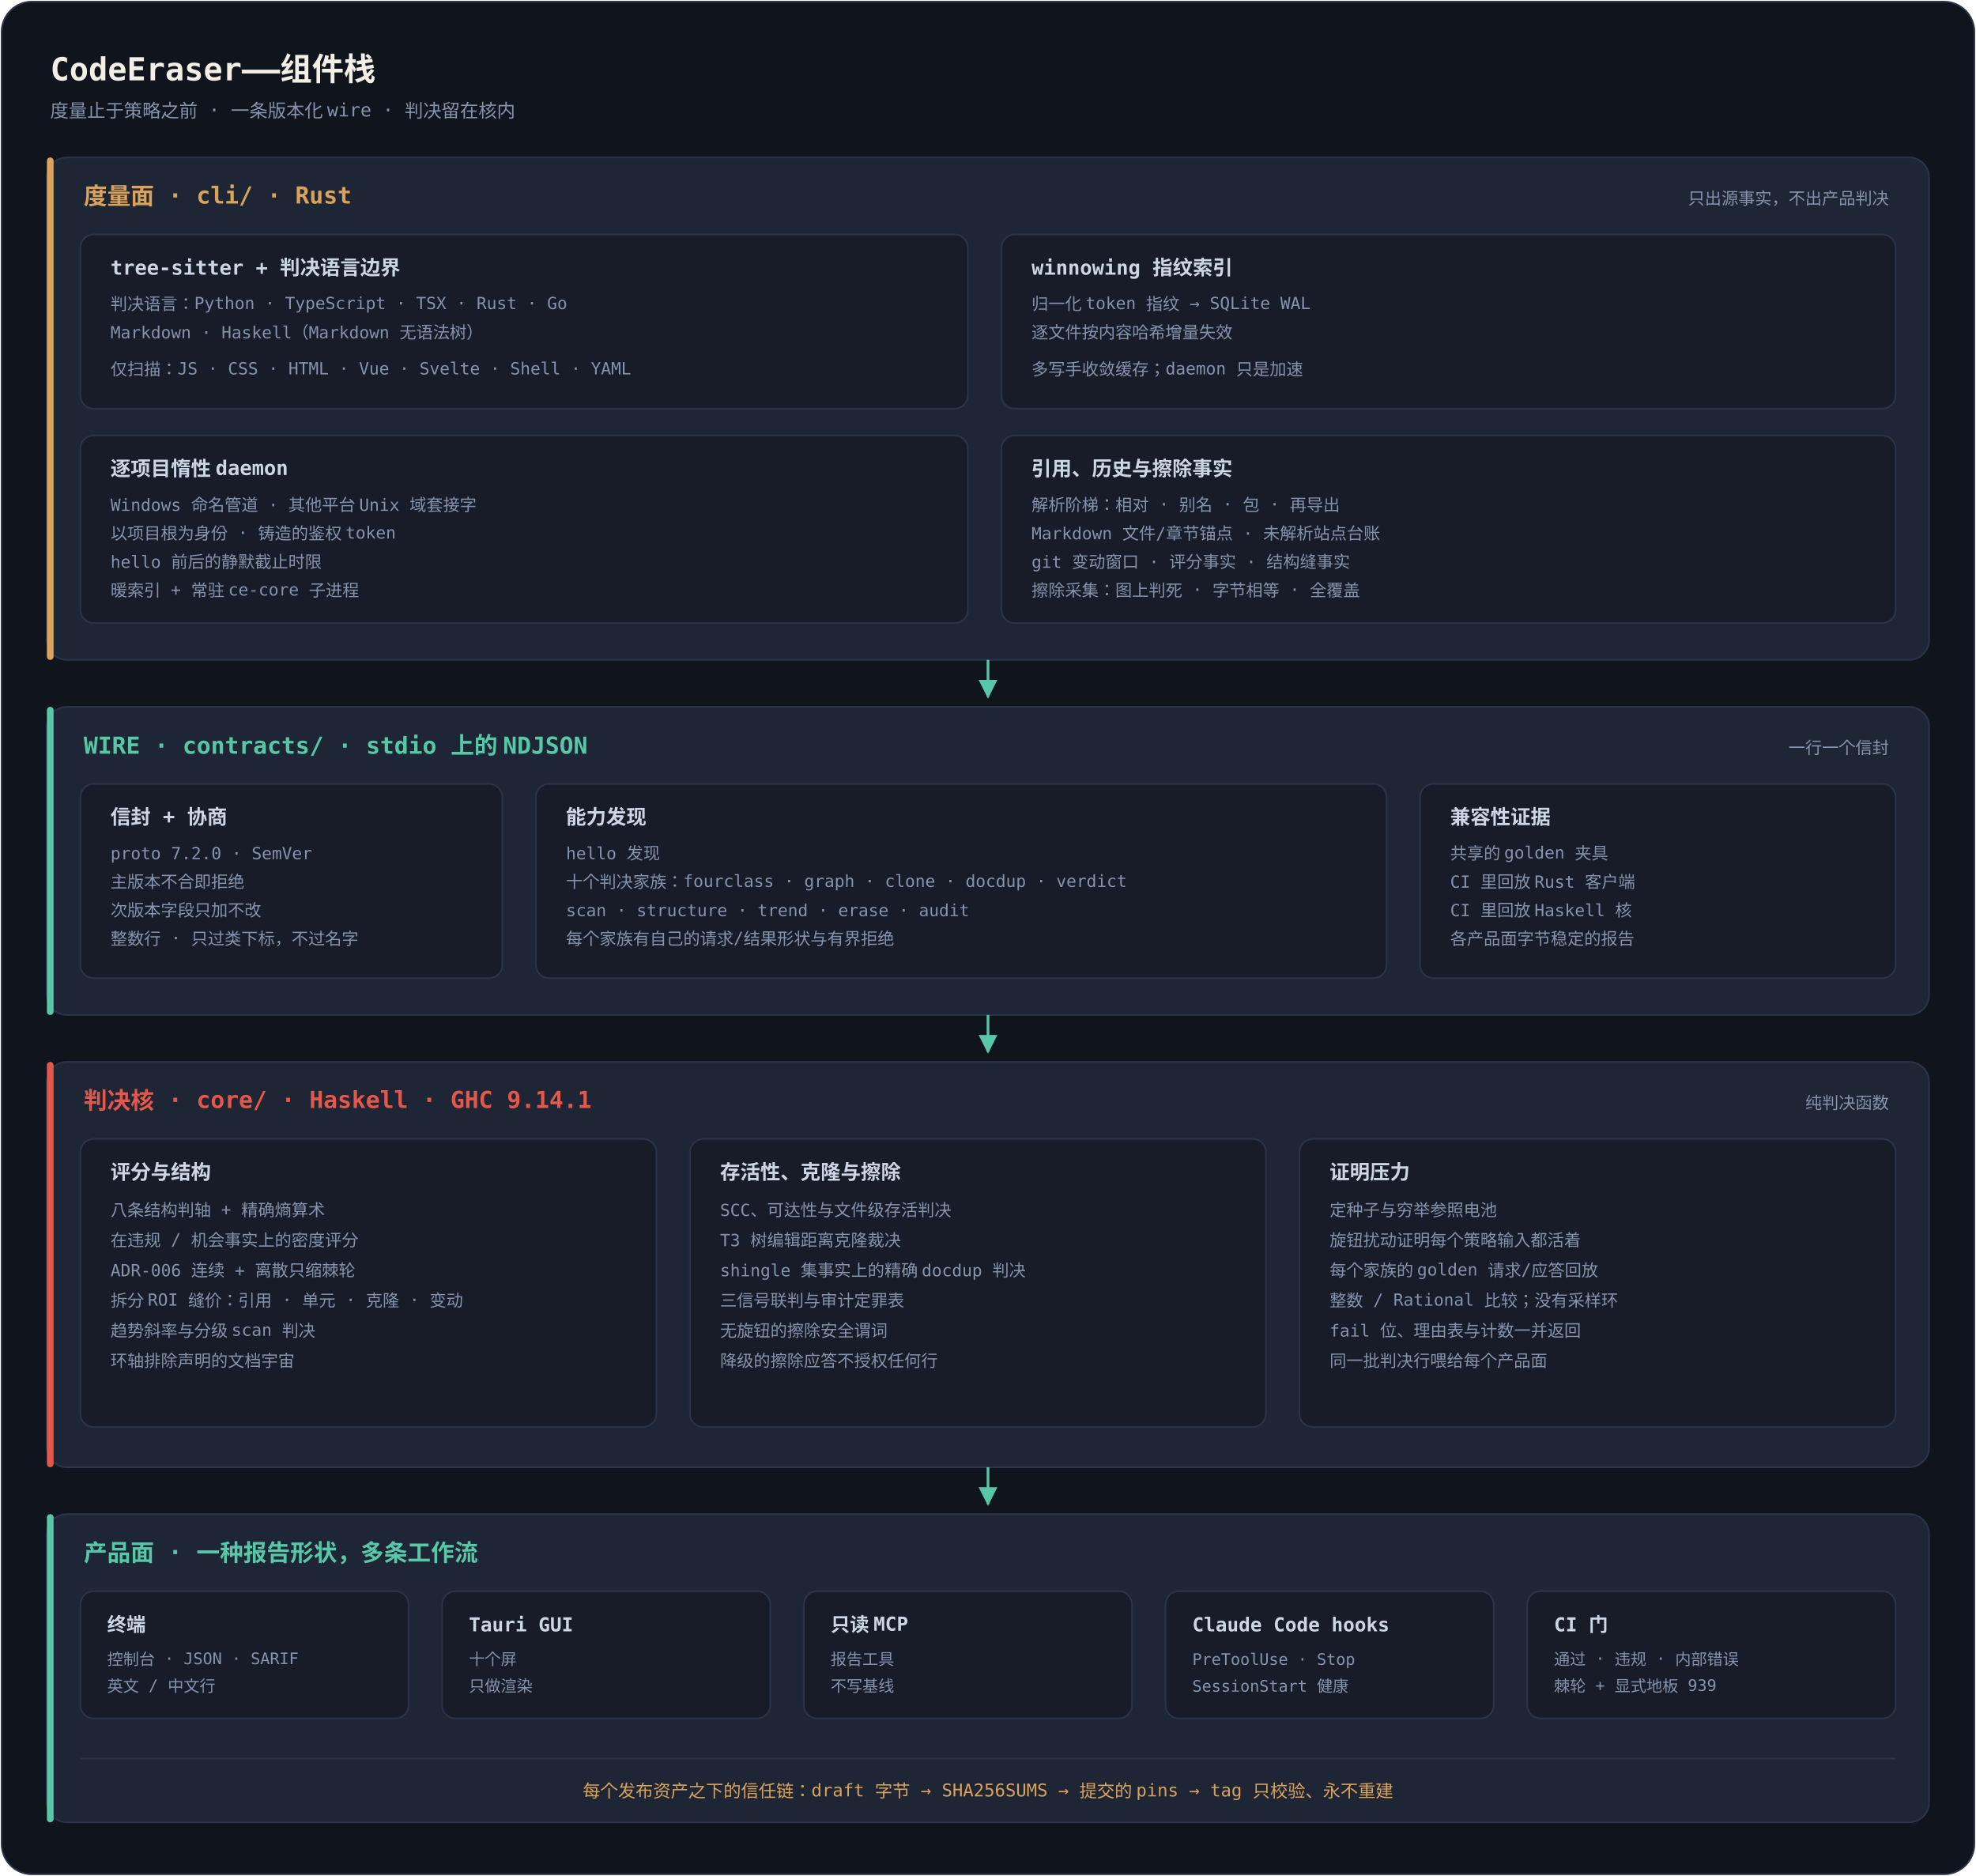
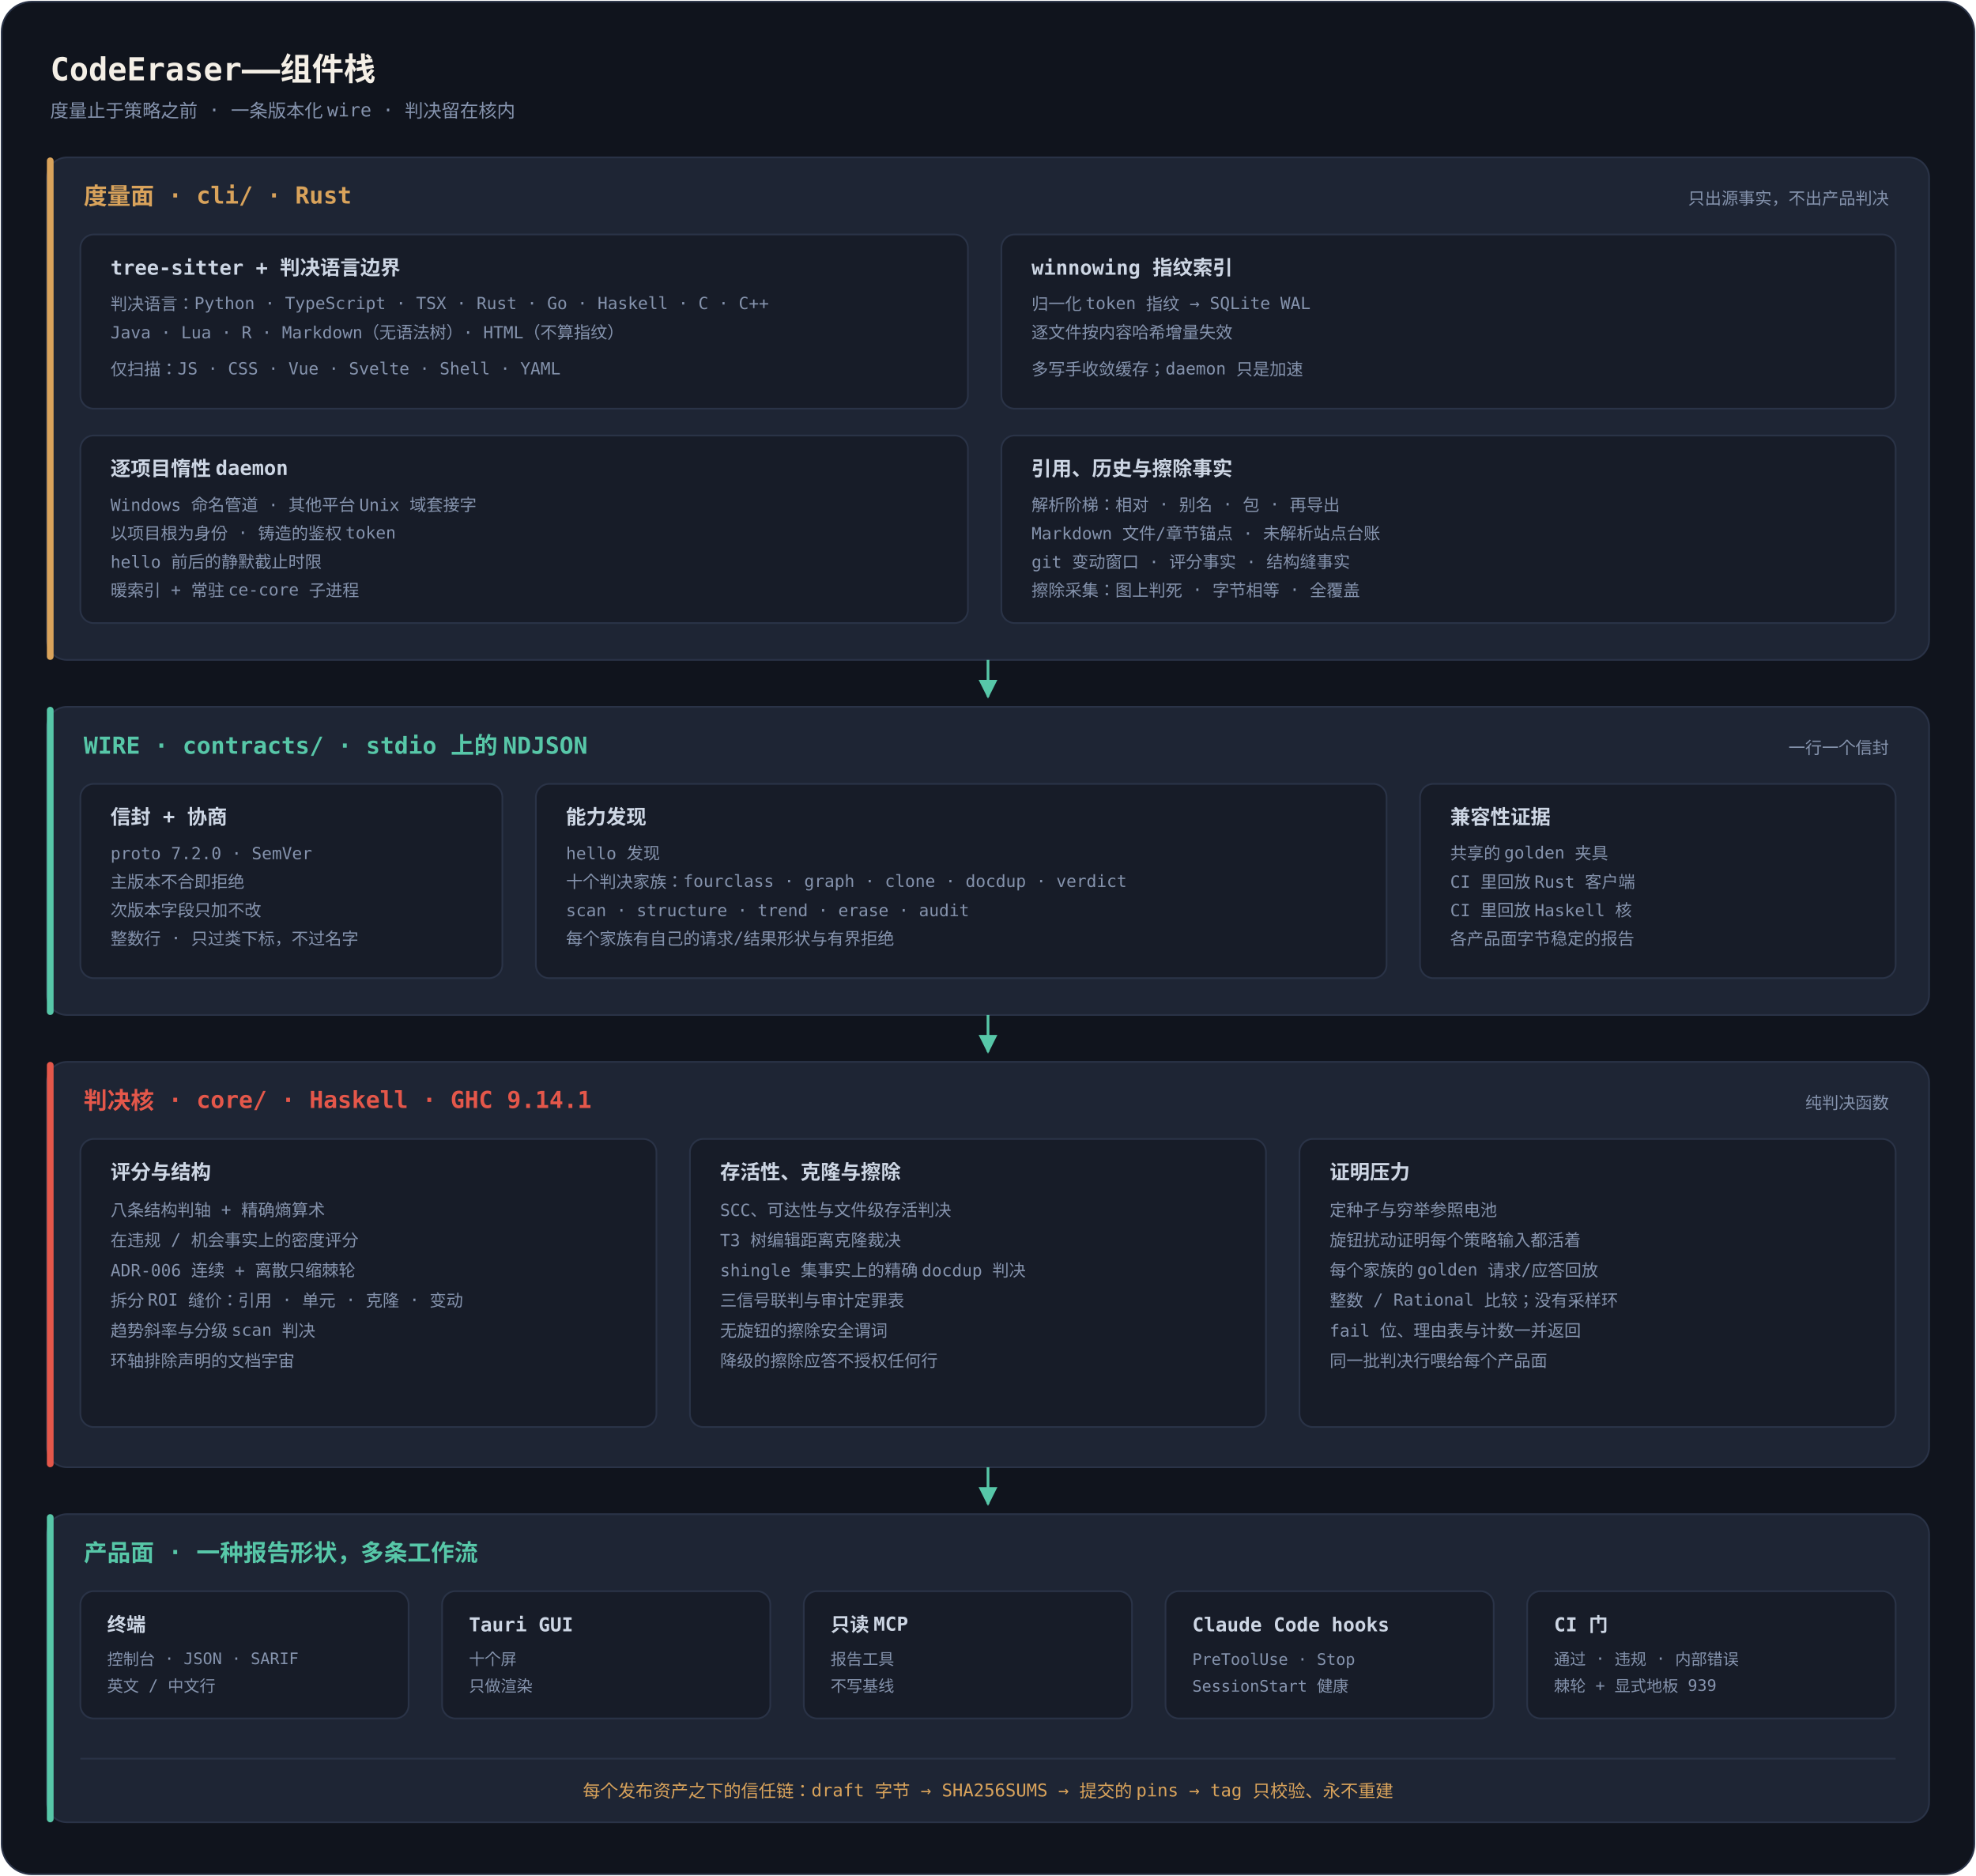
<svg xmlns="http://www.w3.org/2000/svg" viewBox="0 0 1180 1120" role="img" aria-label="CodeEraser 技术栈：Rust 度量、一条 NDJSON wire、Haskell 判决、产品面，以及发布钉扎链">
  <defs>
    <marker id="arrow" viewBox="0 0 10 10" refX="9" refY="5" markerWidth="7" markerHeight="7" orient="auto">
      <path d="M0 0 L10 5 L0 10 z" fill="#57c7a8" />
    </marker>
  </defs>
  <rect x="1" y="1" width="1178" height="1118" rx="18" fill="#10141d" stroke="#2a3347" />
  <g font-family="ui-monospace, 'Cascadia Mono', Consolas, 'SF Mono', 'Noto Sans SC', 'Microsoft YaHei', monospace">
    <text x="30" y="48" font-size="19" font-weight="600" fill="#f4efe6">CodeEraser——组件栈</text>
    <text x="30" y="70" font-size="11" fill="#8593ad">度量止于策略之前 · 一条版本化 wire · 判决留在核内</text>
    <g>
      <rect x="28" y="94" width="1124" height="300" rx="12" fill="#1e2534" stroke="#2a3347" />
      <rect x="28" y="94" width="4" height="300" rx="2" fill="#d9a35b" />
      <text x="50" y="122" font-size="14" font-weight="600" fill="#d9a35b">度量面 · cli/ · Rust</text>
      <text x="1128" y="122" font-size="10" text-anchor="end" fill="#8593ad">只出源事实，不出产品判决</text>
      <g fill="#171c28" stroke="#2a3347">
        <rect x="48" y="140" width="530" height="104" rx="8" />
        <rect x="598" y="140" width="534" height="104" rx="8" />
        <rect x="48" y="260" width="530" height="112" rx="8" />
        <rect x="598" y="260" width="534" height="112" rx="8" />
      </g>
      <g font-size="12" font-weight="600" fill="#cdd6e4">
        <text x="66" y="164">tree-sitter + 判决语言边界</text>
        <text x="616" y="164">winnowing 指纹索引</text>
        <text x="66" y="284">逐项目惰性 daemon</text>
        <text x="616" y="284">引用、历史与擦除事实</text>
      </g>
      <g font-size="10" fill="#8593ad">
-         <text x="66" y="185">判决语言：Python · TypeScript · TSX · Rust · Go</text>
-         <text x="66" y="202">Markdown · Haskell（Markdown 无语法树）</text>
-         <text x="66" y="224">仅扫描：JS · CSS · HTML · Vue · Svelte · Shell · YAML</text>
+         <text x="66" y="185">判决语言：Python · TypeScript · TSX · Rust · Go · Haskell · C · C++</text>
+         <text x="66" y="202">Java · Lua · R · Markdown（无语法树）· HTML（不算指纹）</text>
+         <text x="66" y="224">仅扫描：JS · CSS · Vue · Svelte · Shell · YAML</text>
        <text x="616" y="185">归一化 token 指纹 → SQLite WAL</text>
        <text x="616" y="202">逐文件按内容哈希增量失效</text>
        <text x="616" y="224">多写手收敛缓存；daemon 只是加速</text>
        <text x="66" y="305">Windows 命名管道 · 其他平台 Unix 域套接字</text>
        <text x="66" y="322">以项目根为身份 · 铸造的鉴权 token</text>
        <text x="66" y="339">hello 前后的静默截止时限</text>
        <text x="66" y="356">暖索引 + 常驻 ce-core 子进程</text>
        <text x="616" y="305">解析阶梯：相对 · 别名 · 包 · 再导出</text>
        <text x="616" y="322">Markdown 文件/章节锚点 · 未解析站点台账</text>
        <text x="616" y="339">git 变动窗口 · 评分事实 · 结构缝事实</text>
        <text x="616" y="356">擦除采集：图上判死 · 字节相等 · 全覆盖</text>
      </g>
    </g>
    <path d="M590 394 V416" stroke="#57c7a8" stroke-width="1.6" marker-end="url(#arrow)" />
    <g>
      <rect x="28" y="422" width="1124" height="184" rx="12" fill="#1e2534" stroke="#2a3347" />
      <rect x="28" y="422" width="4" height="184" rx="2" fill="#57c7a8" />
      <text x="50" y="450" font-size="14" font-weight="600" fill="#57c7a8">WIRE · contracts/ · stdio 上的 NDJSON</text>
      <text x="1128" y="450" font-size="10" text-anchor="end" fill="#8593ad">一行一个信封</text>
      <g fill="#171c28" stroke="#2a3347">
        <rect x="48" y="468" width="252" height="116" rx="8" />
        <rect x="320" y="468" width="508" height="116" rx="8" />
        <rect x="848" y="468" width="284" height="116" rx="8" />
      </g>
      <g font-size="12" font-weight="600" fill="#cdd6e4">
        <text x="66" y="492">信封 + 协商</text>
        <text x="338" y="492">能力发现</text>
        <text x="866" y="492">兼容性证据</text>
      </g>
      <g font-size="10" fill="#8593ad">
        <text x="66" y="513">proto 7.2.0 · SemVer</text>
        <text x="66" y="530">主版本不合即拒绝</text>
        <text x="66" y="547">次版本字段只加不改</text>
        <text x="66" y="564">整数行 · 只过类下标，不过名字</text>
        <text x="338" y="513">hello 发现</text>
        <text x="338" y="530">十个判决家族：fourclass · graph · clone · docdup · verdict</text>
        <text x="338" y="547">scan · structure · trend · erase · audit</text>
        <text x="338" y="564">每个家族有自己的请求/结果形状与有界拒绝</text>
        <text x="866" y="513">共享的 golden 夹具</text>
        <text x="866" y="530">CI 里回放 Rust 客户端</text>
        <text x="866" y="547">CI 里回放 Haskell 核</text>
        <text x="866" y="564">各产品面字节稳定的报告</text>
      </g>
    </g>
    <path d="M590 606 V628" stroke="#57c7a8" stroke-width="1.6" marker-end="url(#arrow)" />
    <g>
      <rect x="28" y="634" width="1124" height="242" rx="12" fill="#1e2534" stroke="#2a3347" />
      <rect x="28" y="634" width="4" height="242" rx="2" fill="#e4574a" />
      <text x="50" y="662" font-size="14" font-weight="600" fill="#e4574a">判决核 · core/ · Haskell · GHC 9.14.1</text>
      <text x="1128" y="662" font-size="10" text-anchor="end" fill="#8593ad">纯判决函数</text>
      <g fill="#171c28" stroke="#2a3347">
        <rect x="48" y="680" width="344" height="172" rx="8" />
        <rect x="412" y="680" width="344" height="172" rx="8" />
        <rect x="776" y="680" width="356" height="172" rx="8" />
      </g>
      <g font-size="12" font-weight="600" fill="#cdd6e4">
        <text x="66" y="704">评分与结构</text>
        <text x="430" y="704">存活性、克隆与擦除</text>
        <text x="794" y="704">证明压力</text>
      </g>
      <g font-size="10" fill="#8593ad">
        <text x="66" y="726">八条结构判轴 + 精确熵算术</text>
        <text x="66" y="744">在违规 / 机会事实上的密度评分</text>
        <text x="66" y="762">ADR-006 连续 + 离散只缩棘轮</text>
        <text x="66" y="780">拆分 ROI 缝价：引用 · 单元 · 克隆 · 变动</text>
        <text x="66" y="798">趋势斜率与分级 scan 判决</text>
        <text x="66" y="816">环轴排除声明的文档宇宙</text>
        <text x="430" y="726">SCC、可达性与文件级存活判决</text>
        <text x="430" y="744">T3 树编辑距离克隆裁决</text>
        <text x="430" y="762">shingle 集事实上的精确 docdup 判决</text>
        <text x="430" y="780">三信号联判与审计定罪表</text>
        <text x="430" y="798">无旋钮的擦除安全谓词</text>
        <text x="430" y="816">降级的擦除应答不授权任何行</text>
        <text x="794" y="726">定种子与穷举参照电池</text>
        <text x="794" y="744">旋钮扰动证明每个策略输入都活着</text>
        <text x="794" y="762">每个家族的 golden 请求/应答回放</text>
        <text x="794" y="780">整数 / Rational 比较；没有采样环</text>
        <text x="794" y="798">fail 位、理由表与计数一并返回</text>
        <text x="794" y="816">同一批判决行喂给每个产品面</text>
      </g>
    </g>
    <path d="M590 876 V898" stroke="#57c7a8" stroke-width="1.6" marker-end="url(#arrow)" />
    <g>
      <rect x="28" y="904" width="1124" height="184" rx="12" fill="#1e2534" stroke="#2a3347" />
      <rect x="28" y="904" width="4" height="184" rx="2" fill="#57c7a8" />
      <text x="50" y="932" font-size="14" font-weight="600" fill="#57c7a8">产品面 · 一种报告形状，多条工作流</text>
      <g fill="#171c28" stroke="#2a3347">
        <rect x="48" y="950" width="196" height="76" rx="8" />
        <rect x="264" y="950" width="196" height="76" rx="8" />
        <rect x="480" y="950" width="196" height="76" rx="8" />
        <rect x="696" y="950" width="196" height="76" rx="8" />
        <rect x="912" y="950" width="220" height="76" rx="8" />
      </g>
      <g font-size="11.5" font-weight="600" fill="#cdd6e4">
        <text x="64" y="974">终端</text>
        <text x="280" y="974">Tauri GUI</text>
        <text x="496" y="974">只读 MCP</text>
        <text x="712" y="974">Claude Code hooks</text>
        <text x="928" y="974">CI 门</text>
      </g>
      <g font-size="9.5" fill="#8593ad">
        <text x="64" y="994">控制台 · JSON · SARIF</text>
        <text x="64" y="1010">英文 / 中文行</text>
        <text x="280" y="994">十个屏</text>
        <text x="280" y="1010">只做渲染</text>
        <text x="496" y="994">报告工具</text>
        <text x="496" y="1010">不写基线</text>
        <text x="712" y="994">PreToolUse · Stop</text>
        <text x="712" y="1010">SessionStart 健康</text>
        <text x="928" y="994">通过 · 违规 · 内部错误</text>
        <text x="928" y="1010">棘轮 + 显式地板 939</text>
      </g>
      <line x1="48" y1="1050" x2="1132" y2="1050" stroke="#2a3347" />
      <text x="590" y="1073" text-anchor="middle" font-size="10.5" fill="#d9a35b">每个发布资产之下的信任链：draft 字节 → SHA256SUMS → 提交的 pins → tag 只校验、永不重建</text>
    </g>
  </g>
</svg>
